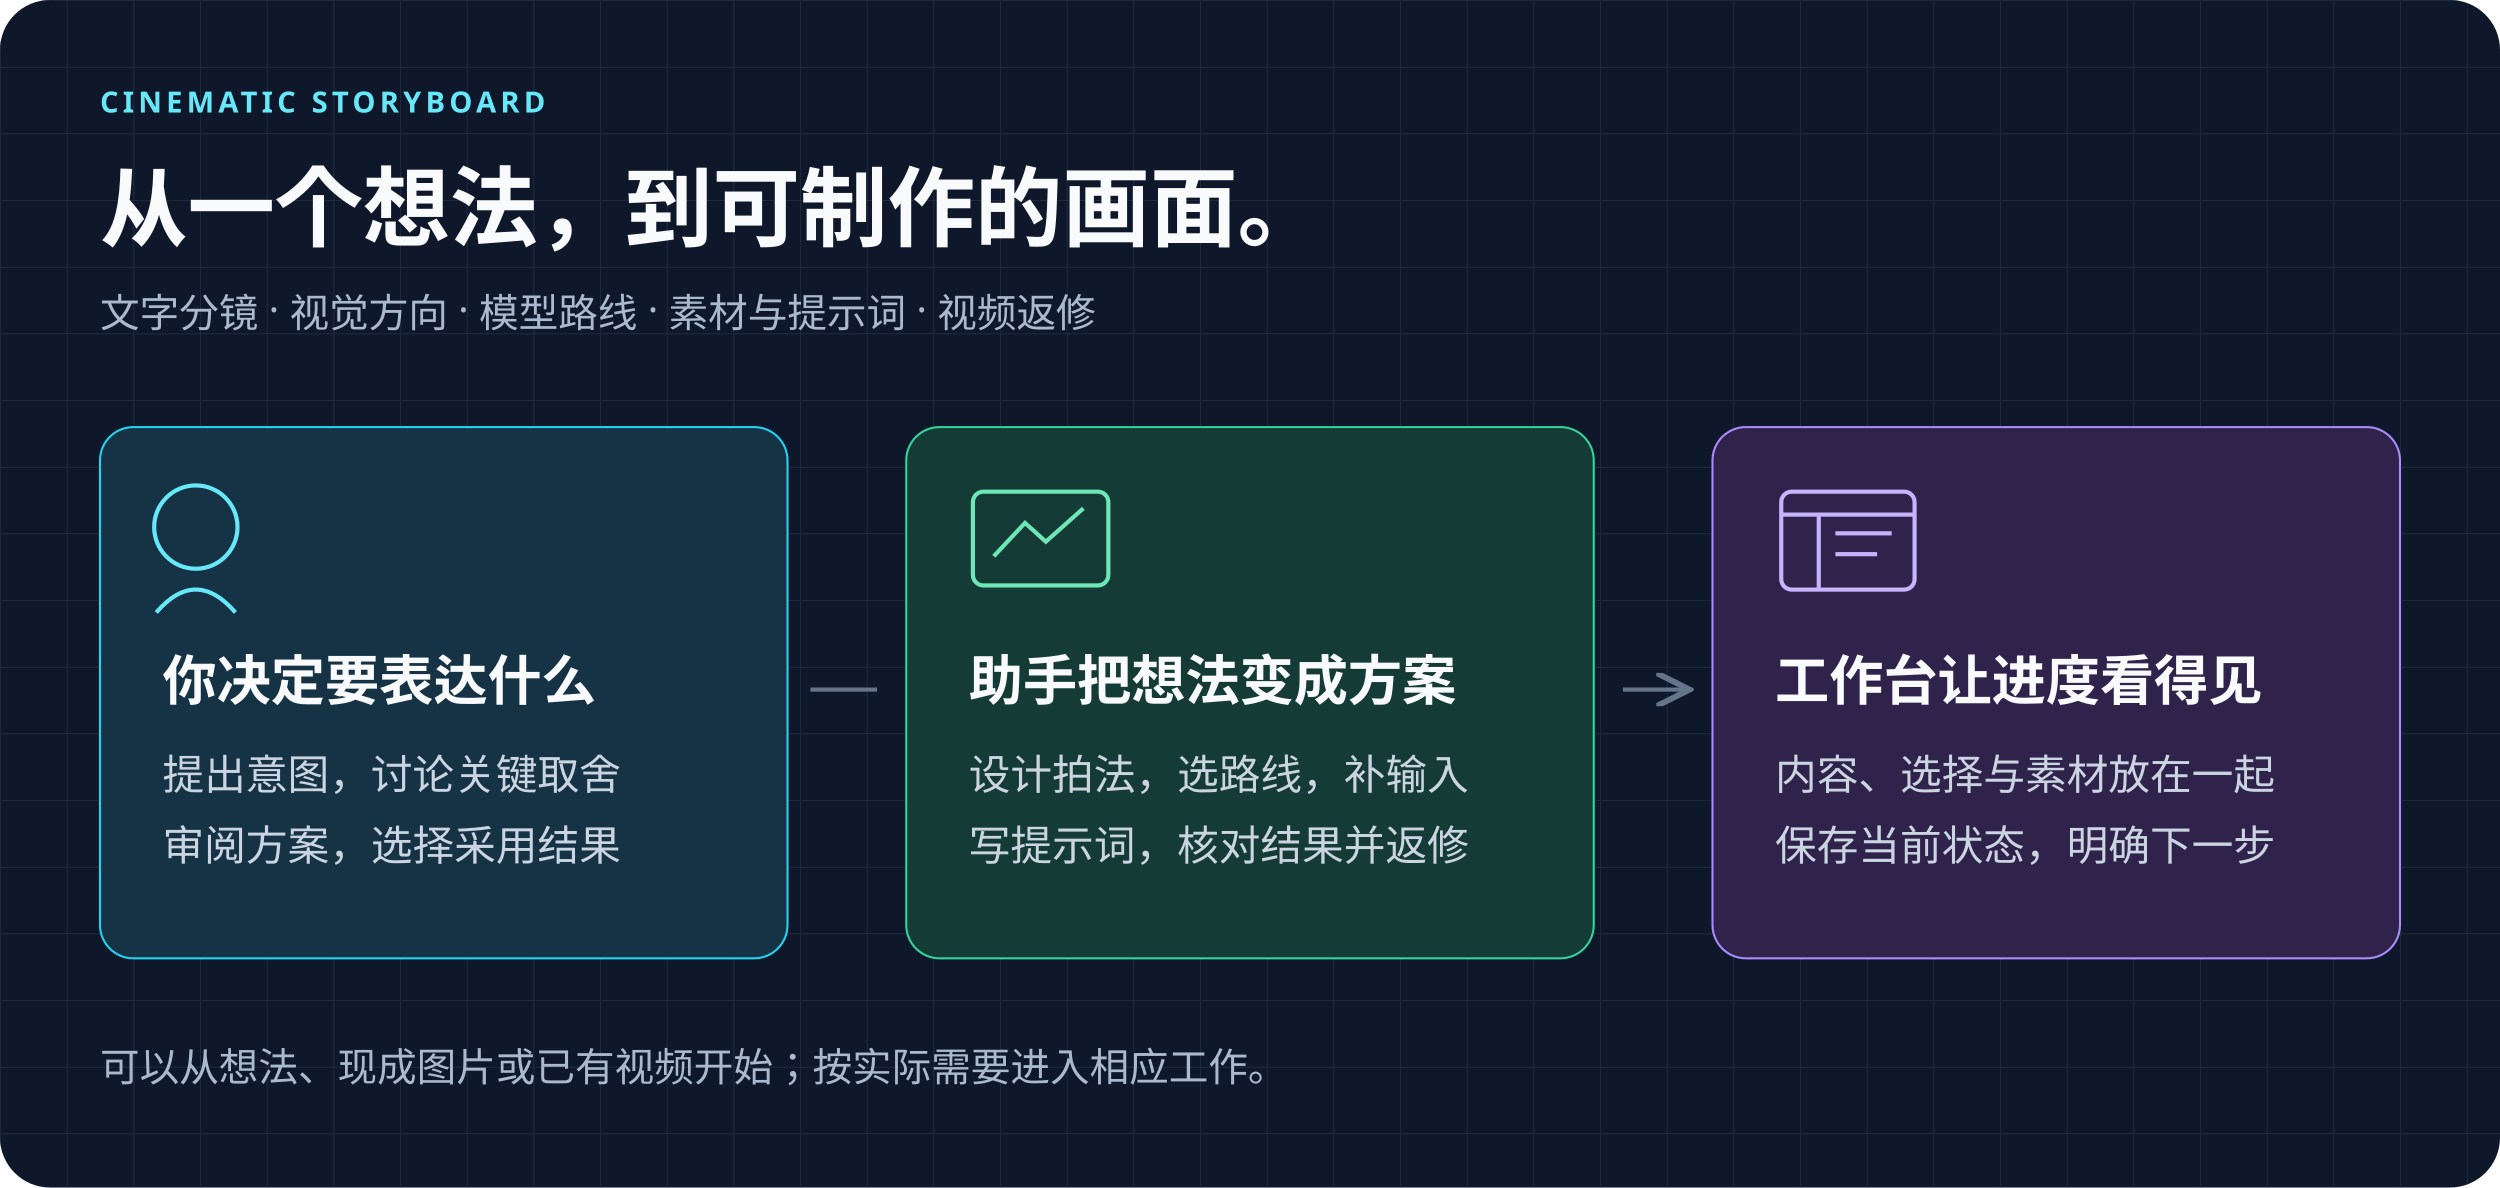
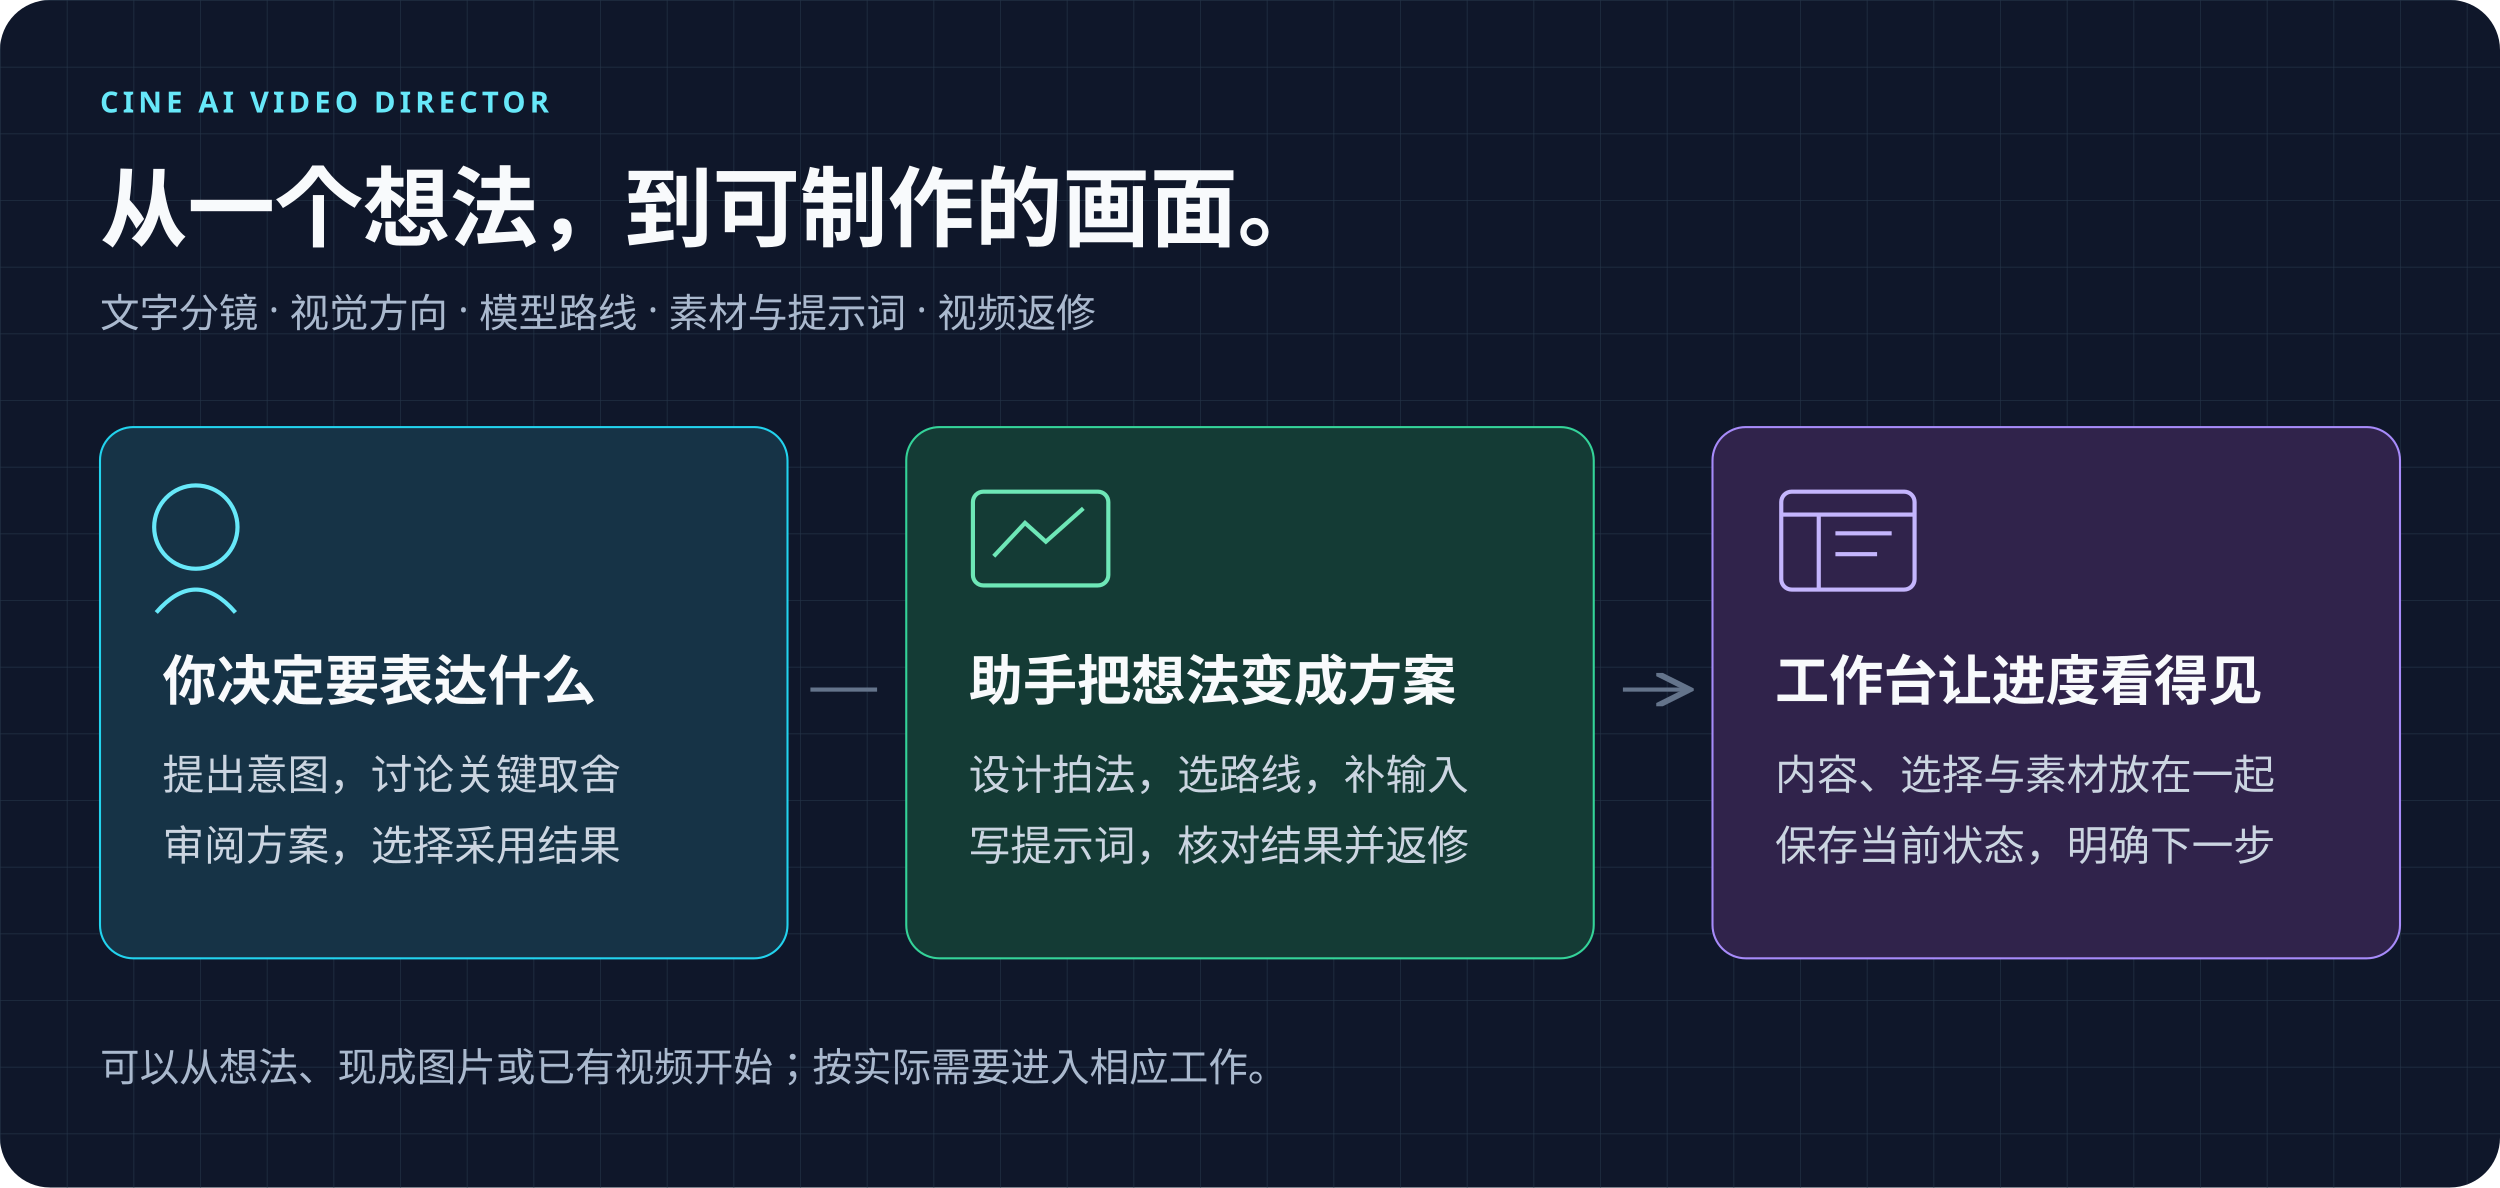
<svg xmlns="http://www.w3.org/2000/svg" viewBox="0 0 1200 570" role="img" aria-labelledby="title desc">
  <defs>
    <pattern id="grid" width="32" height="32" patternUnits="userSpaceOnUse">
      <path d="M32 0H0V32" fill="none" stroke="#243347" stroke-width=".6" />
    </pattern>
    <marker id="arrow" markerWidth="9" markerHeight="8" refX="8" refY="4" orient="auto">
      <path d="M0 0L8 4L0 8" fill="none" stroke="#64748b" stroke-width="1.4" />
    </marker>
  </defs>
  <style>text{font-family:'PingFang SC','Noto Sans SC','Microsoft YaHei',sans-serif}.title{font-size:42px;font-weight:700;fill:#f8fafc}.small{font-size:19px;fill:#aab9ce}.name{font-size:26px;font-weight:650;fill:#f8fafc}.body{font-size:20px;fill:#cbd5e1}.cap{font-size:14px;font-weight:600;letter-spacing:2px}</style>
  <rect width="1200" height="570" rx="24" fill="#0f172a" />
  <rect width="1200" height="570" rx="24" fill="url(#grid)" />
-   <text x="48" y="54" class="cap" fill="#67e8f9">CINEMATIC STORYBOARD</text>
+   <text x="48" y="54" class="cap" fill="#67e8f9">CINE AI VIDEO DIRECTOR</text>
  <text x="48" y="115" class="title">从一个想法，到可制作的画面。</text>
  <text x="48" y="157" class="small">文字分镜 · 视觉方向 · 模型路线 · 素材与提示词 · 视频返修</text>
  <path d="M389 331H421M779 331H811" stroke="#64748b" stroke-width="2" marker-end="url(#arrow)" />
  <rect x="48" y="205" width="330" height="255" rx="16" fill="#163346" stroke="#22d3ee" />
  <circle cx="94" cy="253" r="20" fill="none" stroke="#67e8f9" stroke-width="2" />
  <path d="M75 294Q94 272 113 294" fill="none" stroke="#67e8f9" stroke-width="2" />
  <text x="78" y="336" class="name">你决定要表达什么</text>
  <text x="78" y="379" class="body">提出意图，讨论关键取舍</text>
  <text x="78" y="413" class="body">审阅方案，选择采用结果</text>
  <rect x="435" y="205" width="330" height="255" rx="16" fill="#143b35" stroke="#34d399" />
  <rect x="467" y="236" width="65" height="45" rx="5" fill="none" stroke="#6ee7b7" stroke-width="2" />
  <path d="M477 267L492 251L502 260L520 244" fill="none" stroke="#6ee7b7" stroke-width="2" />
  <text x="465" y="336" class="name">助手把想法变成方案</text>
  <text x="465" y="379" class="body">设计拍法，选路线，补输入</text>
  <text x="465" y="413" class="body">写提示词，核对结果并返修</text>
  <rect x="822" y="205" width="330" height="255" rx="16" fill="#30234b" stroke="#a78bfa" />
  <rect x="855" y="236" width="64" height="47" rx="5" fill="none" stroke="#c4b5fd" stroke-width="2" />
  <path d="M855 247H919M873 247V283" stroke="#c4b5fd" stroke-width="2" />
  <path d="M881 256H908M881 266H901" stroke="#c4b5fd" stroke-width="2" />
  <text x="852" y="336" class="name">工作台让进度看得见</text>
  <text x="852" y="379" class="body">内容、选择与素材放在一起</text>
  <text x="852" y="413" class="body">保存当前状态，明确下一步</text>
  <text x="48" y="519" class="small">可以从想法、现成图片或已有视频开始；按实际需要进入相应工作。</text>
</svg>
